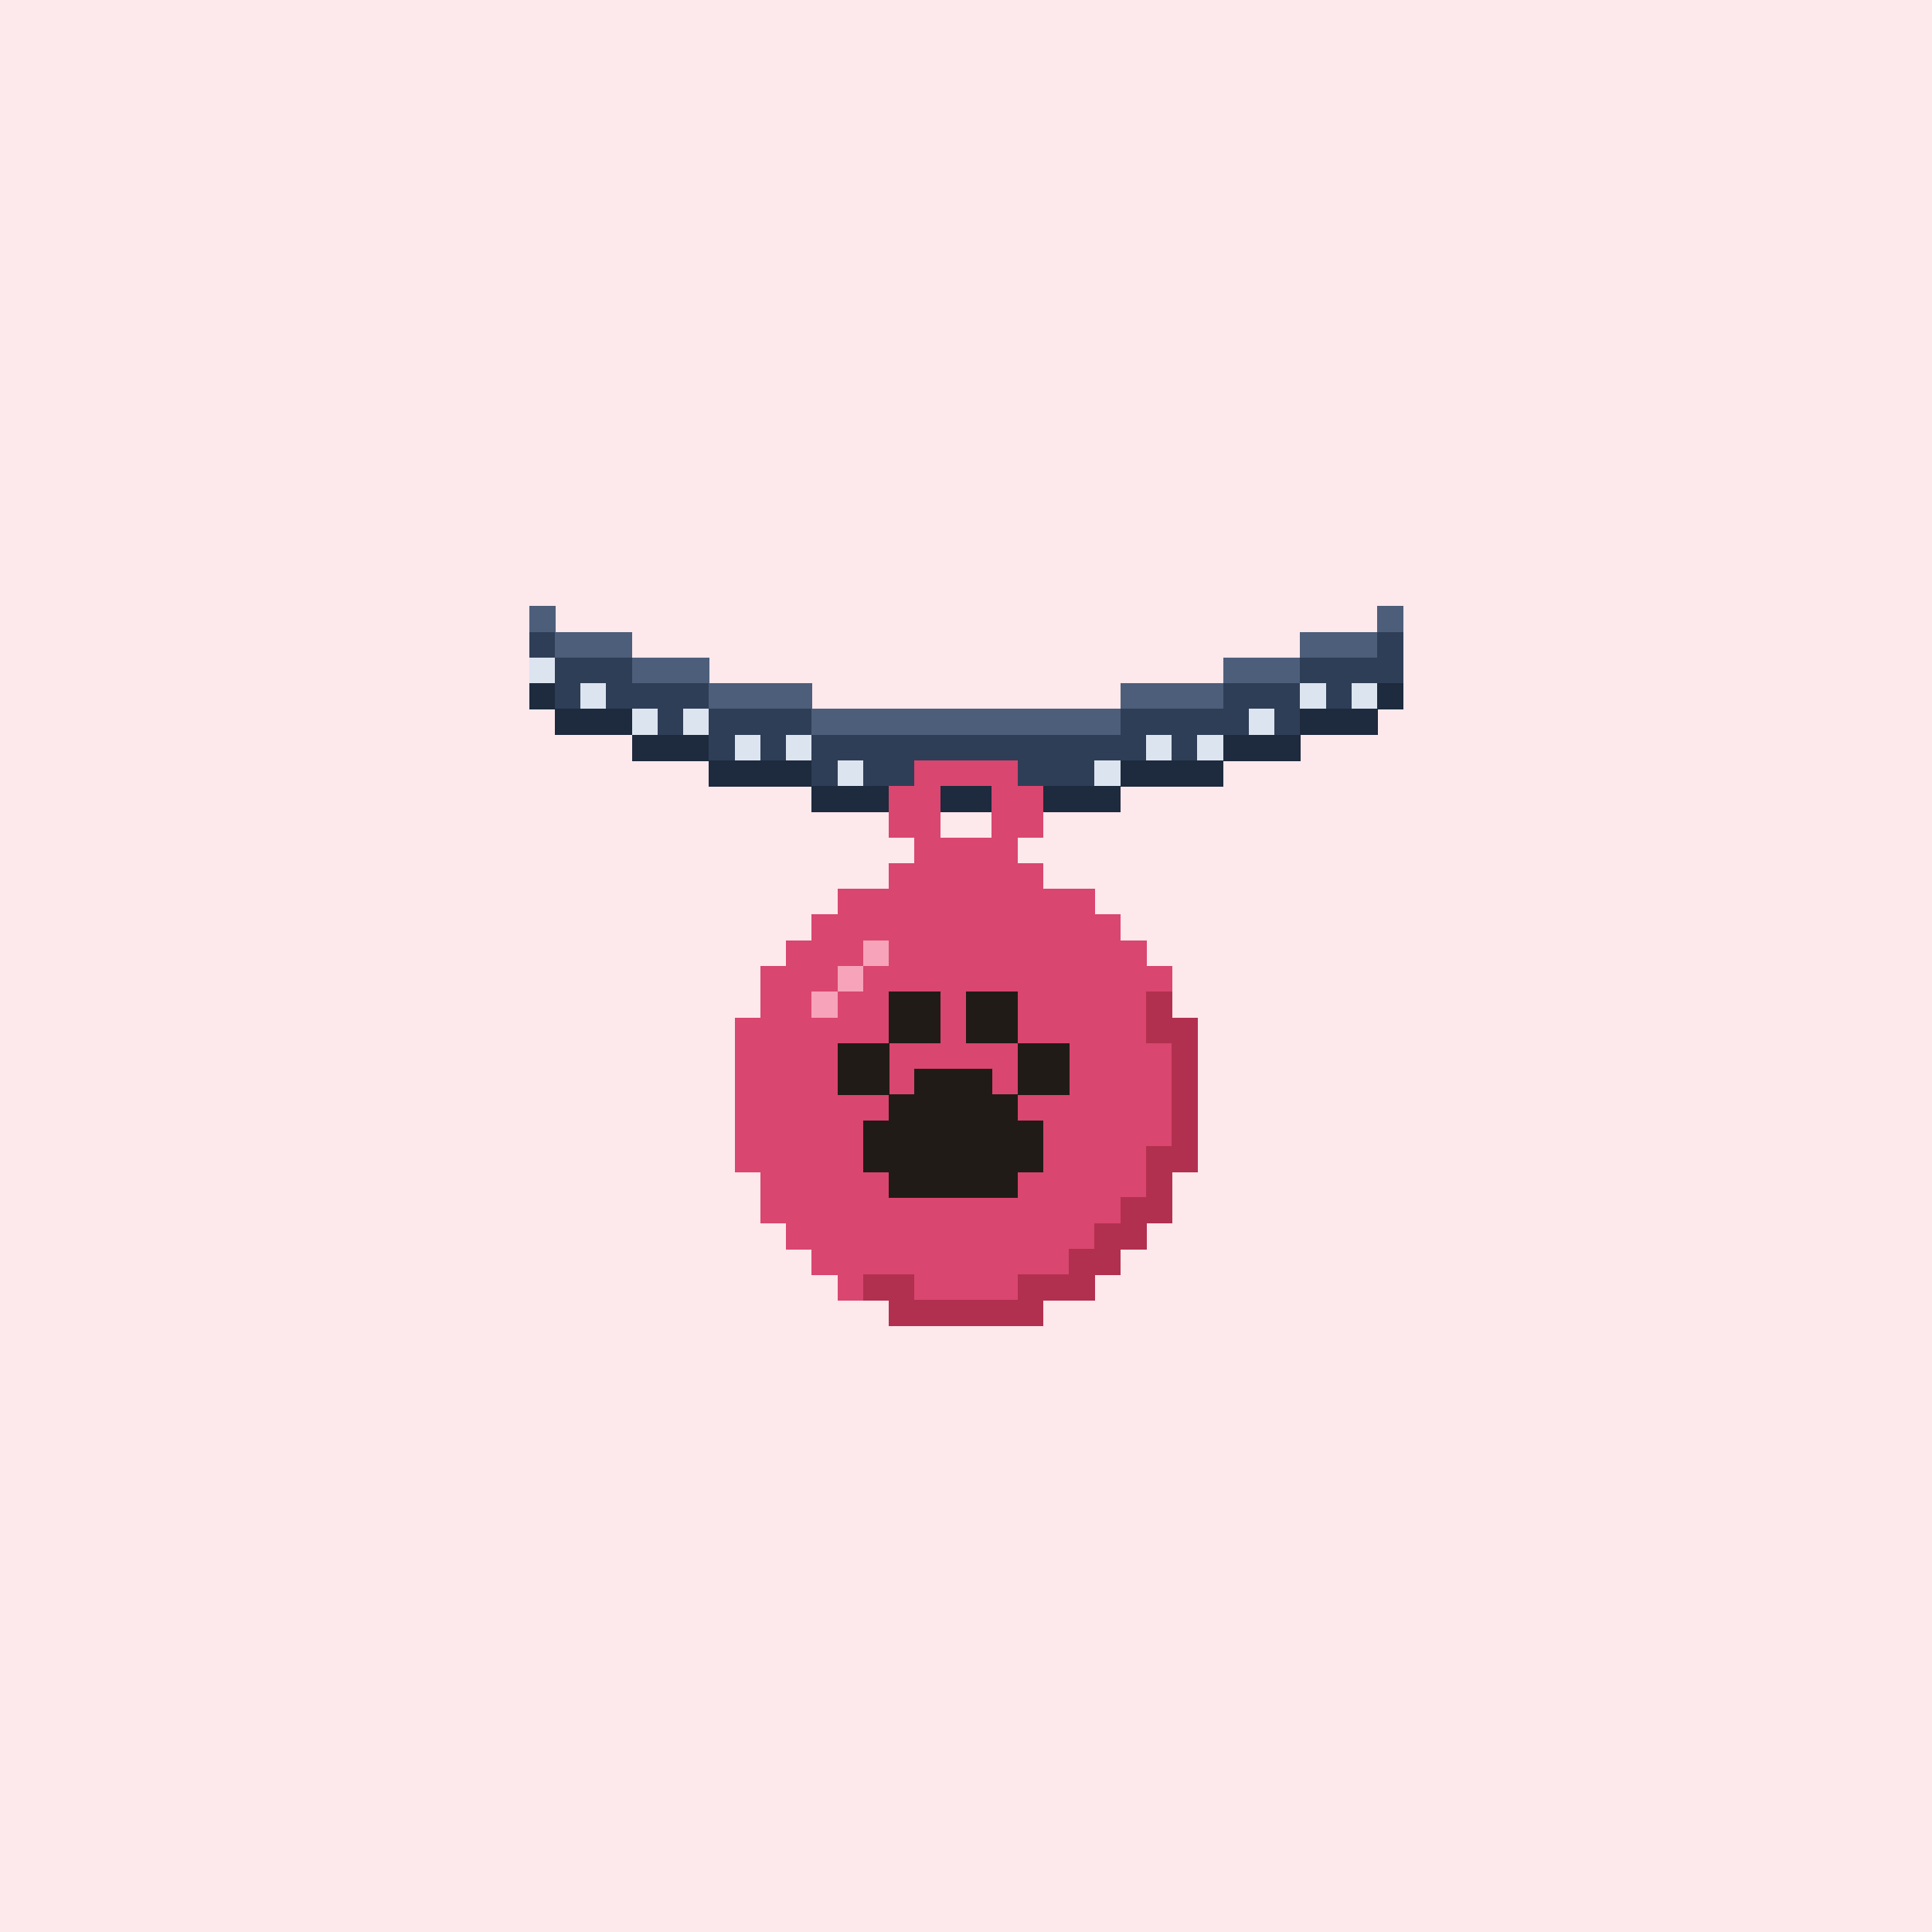
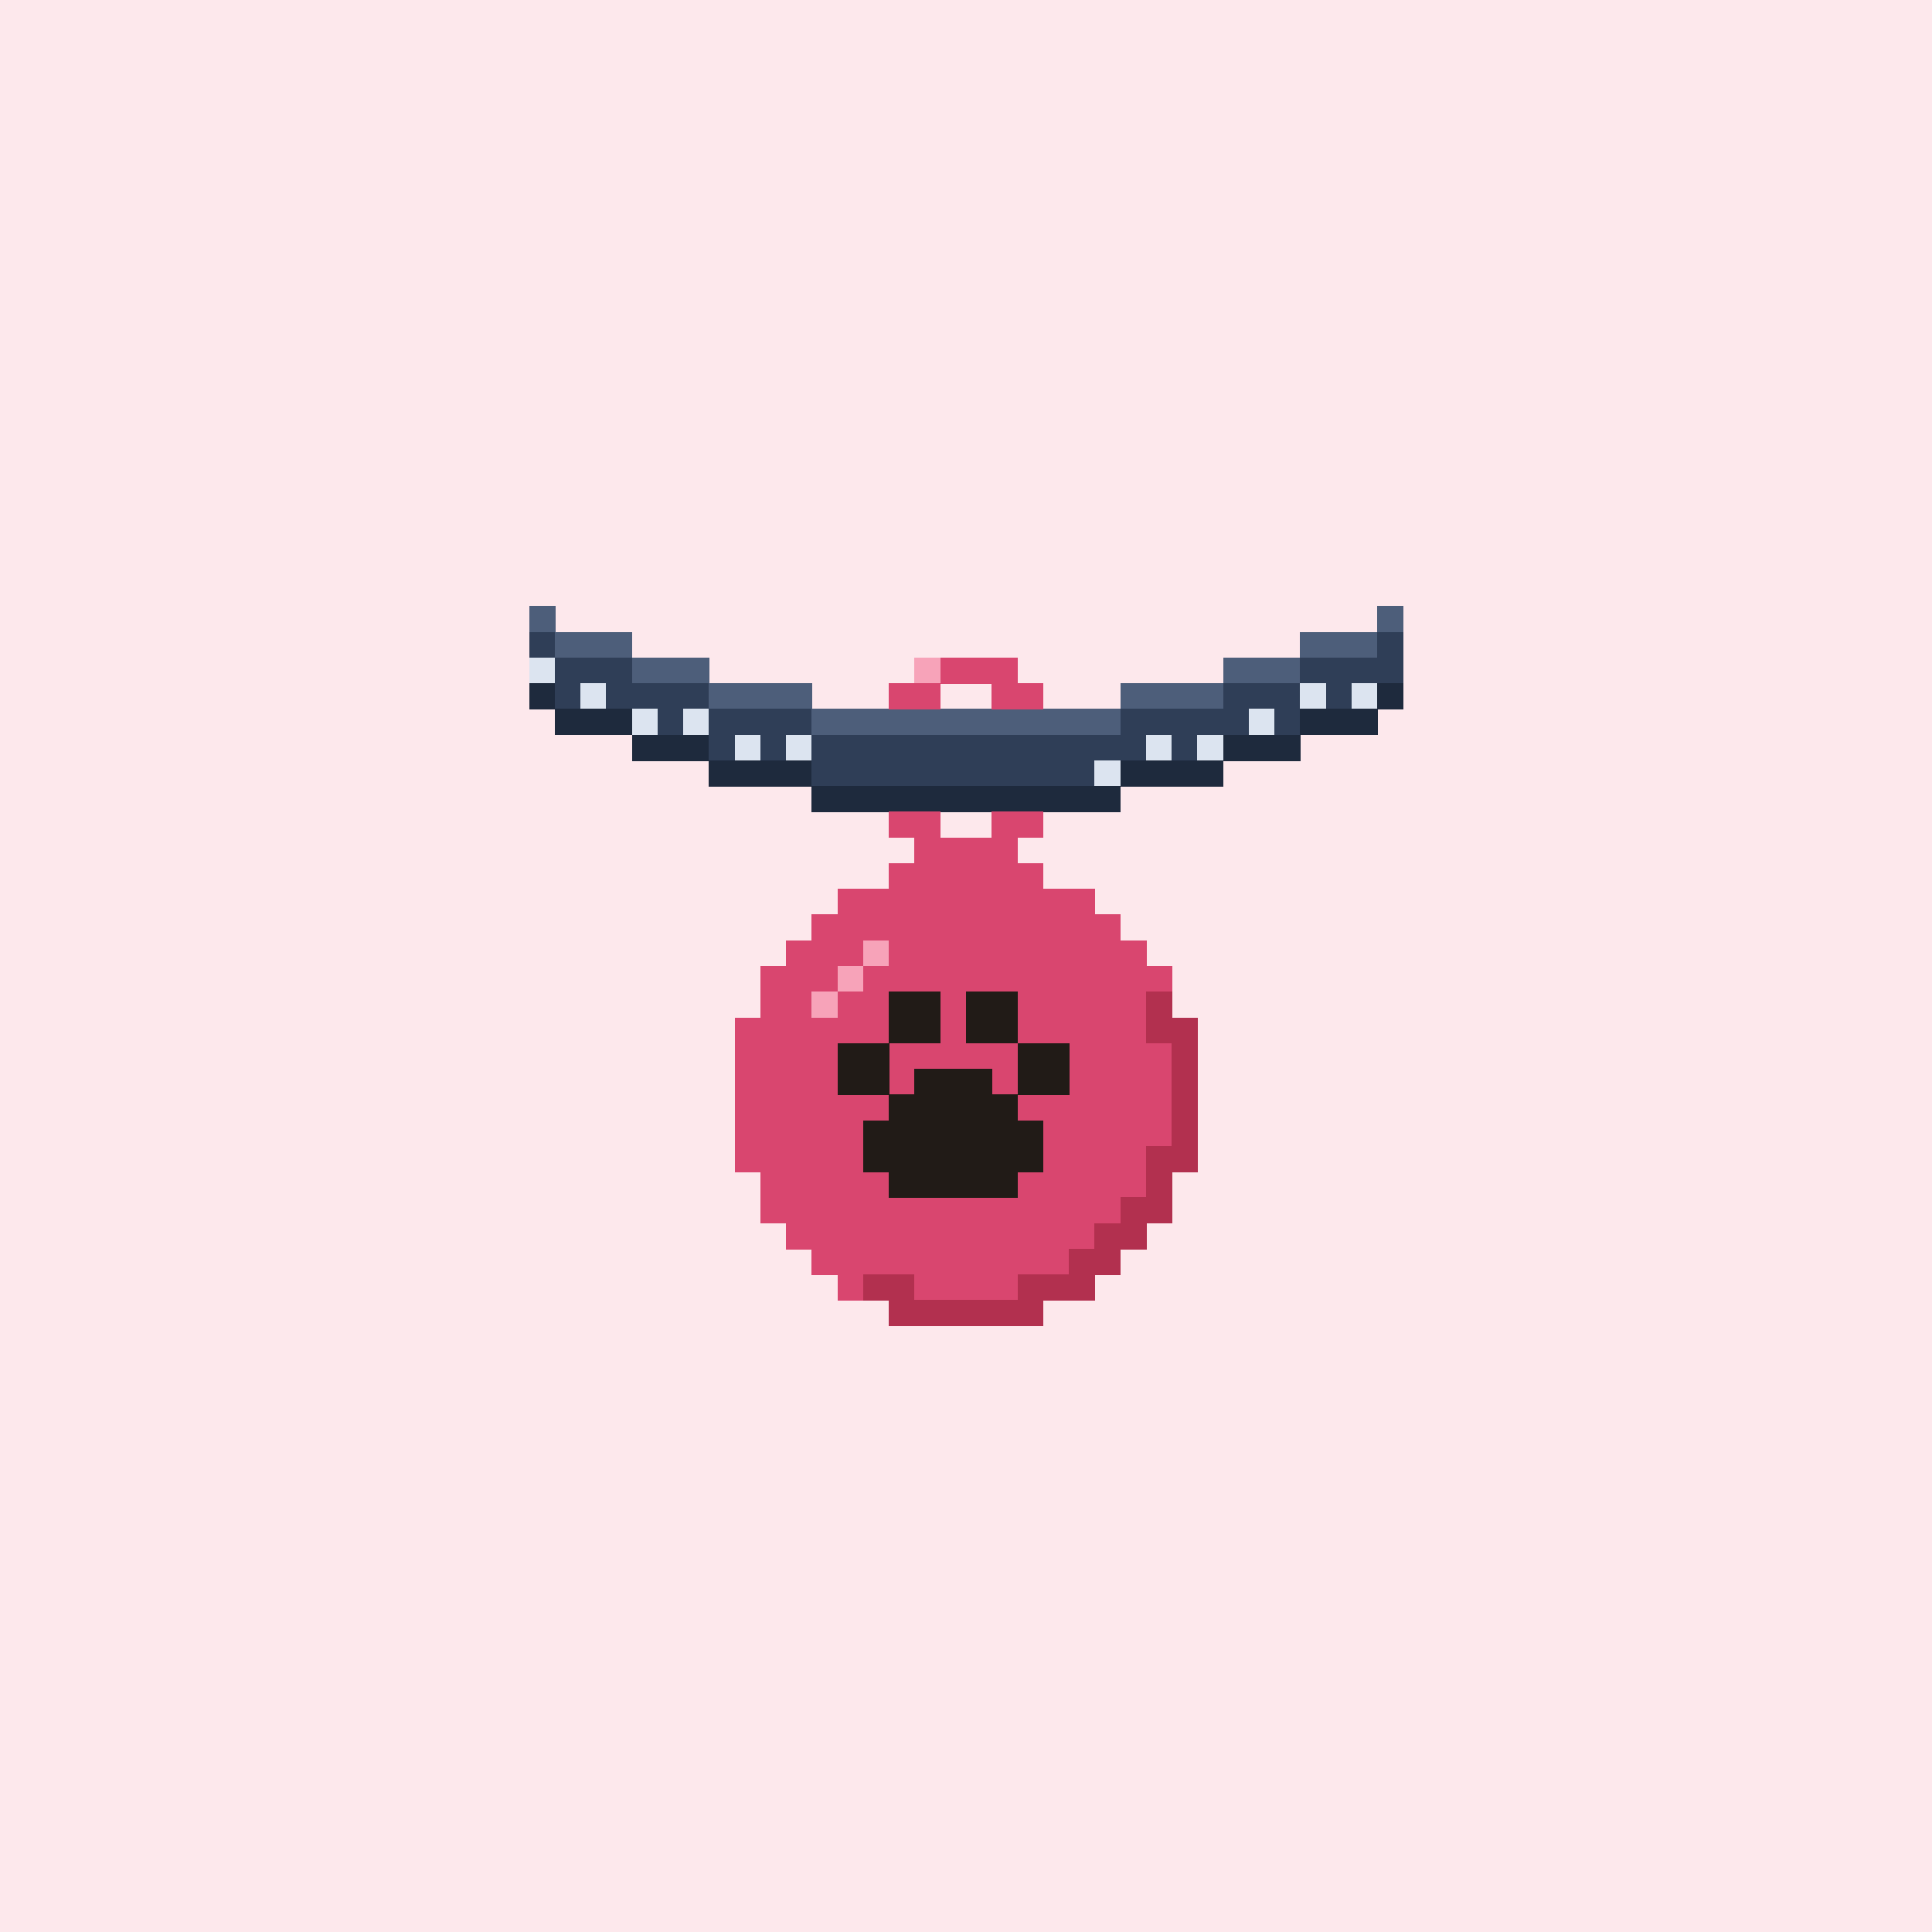
<svg xmlns="http://www.w3.org/2000/svg" width="1024" height="1024" viewBox="0 0 1024 1024" role="img">
  <rect width="1024" height="1024" fill="#FDE8EC" />
  <g shape-rendering="crispEdges">
    <rect x="280.42" y="321.29" width="13.92" height="13.92" fill="#4D5E7A" />
    <rect x="280.42" y="334.91" width="13.92" height="13.92" fill="#2F3E57" />
    <rect x="280.42" y="348.53" width="13.92" height="13.92" fill="#DCE4F0" />
    <rect x="280.42" y="362.15" width="13.92" height="13.92" fill="#1E2A3D" />
    <rect x="294.04" y="334.91" width="13.92" height="13.92" fill="#4D5E7A" />
    <rect x="294.04" y="348.53" width="13.92" height="13.92" fill="#2F3E57" />
    <rect x="294.04" y="362.15" width="13.92" height="13.92" fill="#2F3E57" />
    <rect x="294.04" y="375.78" width="13.92" height="13.92" fill="#1E2A3D" />
    <rect x="307.67" y="334.91" width="13.92" height="13.92" fill="#4D5E7A" />
    <rect x="307.67" y="348.53" width="13.92" height="13.92" fill="#2F3E57" />
    <rect x="307.67" y="362.15" width="13.92" height="13.92" fill="#DCE4F0" />
    <rect x="307.67" y="375.78" width="13.92" height="13.92" fill="#1E2A3D" />
    <rect x="321.29" y="334.91" width="13.92" height="13.92" fill="#4D5E7A" />
    <rect x="321.29" y="348.53" width="13.92" height="13.92" fill="#2F3E57" />
    <rect x="321.29" y="362.15" width="13.92" height="13.92" fill="#2F3E57" />
    <rect x="321.29" y="375.78" width="13.92" height="13.92" fill="#1E2A3D" />
    <rect x="334.91" y="348.53" width="13.92" height="13.92" fill="#4D5E7A" />
    <rect x="334.91" y="362.15" width="13.92" height="13.92" fill="#2F3E57" />
    <rect x="334.91" y="375.78" width="13.92" height="13.92" fill="#DCE4F0" />
    <rect x="334.91" y="389.40" width="13.92" height="13.92" fill="#1E2A3D" />
    <rect x="348.53" y="348.53" width="13.92" height="13.92" fill="#4D5E7A" />
    <rect x="348.53" y="362.15" width="13.92" height="13.92" fill="#2F3E57" />
    <rect x="348.53" y="375.78" width="13.92" height="13.92" fill="#2F3E57" />
    <rect x="348.53" y="389.40" width="13.92" height="13.92" fill="#1E2A3D" />
    <rect x="362.15" y="348.53" width="13.92" height="13.92" fill="#4D5E7A" />
    <rect x="362.15" y="362.15" width="13.92" height="13.92" fill="#2F3E57" />
    <rect x="362.15" y="375.78" width="13.92" height="13.92" fill="#DCE4F0" />
    <rect x="362.15" y="389.40" width="13.92" height="13.92" fill="#1E2A3D" />
    <rect x="375.78" y="362.15" width="13.92" height="13.92" fill="#4D5E7A" />
    <rect x="375.78" y="375.78" width="13.92" height="13.92" fill="#2F3E57" />
    <rect x="375.78" y="389.40" width="13.92" height="13.92" fill="#2F3E57" />
    <rect x="375.78" y="403.02" width="13.92" height="13.92" fill="#1E2A3D" />
    <rect x="389.40" y="362.15" width="13.92" height="13.92" fill="#4D5E7A" />
    <rect x="389.40" y="375.78" width="13.92" height="13.92" fill="#2F3E57" />
    <rect x="389.40" y="389.40" width="13.92" height="13.92" fill="#DCE4F0" />
    <rect x="389.40" y="403.02" width="13.92" height="13.92" fill="#1E2A3D" />
    <rect x="403.02" y="362.15" width="13.92" height="13.92" fill="#4D5E7A" />
    <rect x="403.02" y="375.78" width="13.92" height="13.92" fill="#2F3E57" />
    <rect x="403.02" y="389.40" width="13.92" height="13.92" fill="#2F3E57" />
    <rect x="403.02" y="403.02" width="13.92" height="13.92" fill="#1E2A3D" />
    <rect x="416.64" y="362.15" width="13.92" height="13.92" fill="#4D5E7A" />
    <rect x="416.64" y="375.78" width="13.92" height="13.92" fill="#2F3E57" />
    <rect x="416.64" y="389.40" width="13.92" height="13.92" fill="#DCE4F0" />
    <rect x="416.64" y="403.02" width="13.92" height="13.92" fill="#1E2A3D" />
    <rect x="430.27" y="375.78" width="13.92" height="13.92" fill="#4D5E7A" />
    <rect x="430.27" y="389.40" width="13.92" height="13.92" fill="#2F3E57" />
    <rect x="430.27" y="403.02" width="13.92" height="13.92" fill="#2F3E57" />
    <rect x="430.27" y="416.64" width="13.92" height="13.92" fill="#1E2A3D" />
    <rect x="443.89" y="375.78" width="13.92" height="13.92" fill="#4D5E7A" />
    <rect x="443.89" y="389.40" width="13.92" height="13.92" fill="#2F3E57" />
-     <rect x="443.89" y="403.02" width="13.92" height="13.92" fill="#DCE4F0" />
+     <rect x="443.89" y="403.02" width="13.92" height="13.92" fill="#2F3E57" />
    <rect x="443.89" y="416.64" width="13.92" height="13.92" fill="#1E2A3D" />
    <rect x="457.51" y="375.78" width="13.92" height="13.92" fill="#4D5E7A" />
    <rect x="457.51" y="389.40" width="13.92" height="13.92" fill="#2F3E57" />
    <rect x="457.51" y="403.02" width="13.92" height="13.92" fill="#2F3E57" />
    <rect x="457.51" y="416.64" width="13.92" height="13.92" fill="#1E2A3D" />
    <rect x="471.13" y="375.78" width="13.92" height="13.92" fill="#4D5E7A" />
    <rect x="471.13" y="389.40" width="13.92" height="13.92" fill="#2F3E57" />
    <rect x="471.13" y="403.02" width="13.92" height="13.92" fill="#2F3E57" />
-     <rect x="471.13" y="416.64" width="13.92" height="13.92" fill="#D9466F" />
+     <rect x="471.13" y="416.64" width="13.92" height="13.92" fill="#1E2A3D" />
    <rect x="484.76" y="375.78" width="13.92" height="13.92" fill="#4D5E7A" />
    <rect x="484.76" y="389.40" width="13.92" height="13.92" fill="#2F3E57" />
-     <rect x="484.76" y="403.02" width="13.92" height="13.92" fill="#D9466F" />
-     <rect x="484.76" y="416.64" width="13.92" height="13.92" fill="#D9466F" />
+     <rect x="484.76" y="403.02" width="13.92" height="13.92" fill="#2F3E57" />
+     <rect x="484.76" y="416.64" width="13.92" height="13.92" fill="#1E2A3D" />
    <rect x="498.38" y="375.78" width="13.92" height="13.92" fill="#4D5E7A" />
    <rect x="498.38" y="389.40" width="13.92" height="13.92" fill="#2F3E57" />
-     <rect x="498.38" y="403.02" width="13.92" height="13.92" fill="#D9466F" />
+     <rect x="498.38" y="403.02" width="13.92" height="13.92" fill="#2F3E57" />
    <rect x="498.38" y="416.64" width="13.92" height="13.92" fill="#1E2A3D" />
    <rect x="512.00" y="375.78" width="13.92" height="13.92" fill="#4D5E7A" />
    <rect x="512.00" y="389.40" width="13.92" height="13.92" fill="#2F3E57" />
-     <rect x="512.00" y="403.02" width="13.92" height="13.92" fill="#D9466F" />
+     <rect x="512.00" y="403.02" width="13.92" height="13.92" fill="#2F3E57" />
    <rect x="512.00" y="416.64" width="13.92" height="13.92" fill="#1E2A3D" />
    <rect x="525.62" y="375.78" width="13.92" height="13.92" fill="#4D5E7A" />
    <rect x="525.62" y="389.40" width="13.92" height="13.92" fill="#2F3E57" />
-     <rect x="525.62" y="403.02" width="13.92" height="13.92" fill="#D9466F" />
-     <rect x="525.62" y="416.64" width="13.92" height="13.92" fill="#D9466F" />
+     <rect x="525.62" y="403.02" width="13.92" height="13.92" fill="#2F3E57" />
+     <rect x="525.62" y="416.64" width="13.92" height="13.92" fill="#1E2A3D" />
    <rect x="539.24" y="375.78" width="13.92" height="13.92" fill="#4D5E7A" />
    <rect x="539.24" y="389.40" width="13.92" height="13.92" fill="#2F3E57" />
    <rect x="539.24" y="403.02" width="13.92" height="13.92" fill="#2F3E57" />
-     <rect x="539.24" y="416.64" width="13.92" height="13.92" fill="#D9466F" />
+     <rect x="539.24" y="416.64" width="13.92" height="13.92" fill="#1E2A3D" />
    <rect x="552.87" y="375.78" width="13.92" height="13.92" fill="#4D5E7A" />
    <rect x="552.87" y="389.40" width="13.92" height="13.92" fill="#2F3E57" />
    <rect x="552.87" y="403.02" width="13.92" height="13.92" fill="#2F3E57" />
    <rect x="552.87" y="416.64" width="13.92" height="13.92" fill="#1E2A3D" />
    <rect x="566.49" y="375.78" width="13.92" height="13.92" fill="#4D5E7A" />
    <rect x="566.49" y="389.40" width="13.92" height="13.92" fill="#2F3E57" />
    <rect x="566.49" y="403.02" width="13.92" height="13.92" fill="#2F3E57" />
    <rect x="566.49" y="416.64" width="13.92" height="13.92" fill="#1E2A3D" />
    <rect x="580.11" y="375.78" width="13.92" height="13.92" fill="#4D5E7A" />
    <rect x="580.11" y="389.40" width="13.92" height="13.92" fill="#2F3E57" />
    <rect x="580.11" y="403.02" width="13.92" height="13.92" fill="#DCE4F0" />
    <rect x="580.11" y="416.64" width="13.92" height="13.92" fill="#1E2A3D" />
    <rect x="593.73" y="362.15" width="13.92" height="13.92" fill="#4D5E7A" />
    <rect x="593.73" y="375.78" width="13.92" height="13.92" fill="#2F3E57" />
    <rect x="593.73" y="389.40" width="13.92" height="13.92" fill="#2F3E57" />
    <rect x="593.73" y="403.02" width="13.92" height="13.92" fill="#1E2A3D" />
    <rect x="607.36" y="362.15" width="13.92" height="13.92" fill="#4D5E7A" />
    <rect x="607.36" y="375.78" width="13.92" height="13.92" fill="#2F3E57" />
    <rect x="607.36" y="389.40" width="13.92" height="13.92" fill="#DCE4F0" />
    <rect x="607.36" y="403.02" width="13.92" height="13.92" fill="#1E2A3D" />
    <rect x="620.98" y="362.15" width="13.92" height="13.92" fill="#4D5E7A" />
    <rect x="620.98" y="375.78" width="13.92" height="13.92" fill="#2F3E57" />
    <rect x="620.98" y="389.40" width="13.92" height="13.92" fill="#2F3E57" />
    <rect x="620.98" y="403.02" width="13.92" height="13.92" fill="#1E2A3D" />
    <rect x="634.60" y="362.15" width="13.92" height="13.92" fill="#4D5E7A" />
    <rect x="634.60" y="375.78" width="13.92" height="13.92" fill="#2F3E57" />
    <rect x="634.60" y="389.40" width="13.92" height="13.92" fill="#DCE4F0" />
    <rect x="634.60" y="403.02" width="13.92" height="13.92" fill="#1E2A3D" />
    <rect x="648.22" y="348.53" width="13.92" height="13.92" fill="#4D5E7A" />
    <rect x="648.22" y="362.15" width="13.92" height="13.92" fill="#2F3E57" />
    <rect x="648.22" y="375.78" width="13.92" height="13.92" fill="#2F3E57" />
    <rect x="648.22" y="389.40" width="13.92" height="13.92" fill="#1E2A3D" />
    <rect x="661.85" y="348.53" width="13.92" height="13.92" fill="#4D5E7A" />
    <rect x="661.85" y="362.15" width="13.92" height="13.92" fill="#2F3E57" />
    <rect x="661.85" y="375.78" width="13.92" height="13.92" fill="#DCE4F0" />
    <rect x="661.85" y="389.40" width="13.92" height="13.92" fill="#1E2A3D" />
    <rect x="675.47" y="348.53" width="13.92" height="13.92" fill="#4D5E7A" />
    <rect x="675.47" y="362.15" width="13.92" height="13.92" fill="#2F3E57" />
    <rect x="675.47" y="375.78" width="13.92" height="13.92" fill="#2F3E57" />
    <rect x="675.47" y="389.40" width="13.92" height="13.92" fill="#1E2A3D" />
    <rect x="689.09" y="334.91" width="13.92" height="13.92" fill="#4D5E7A" />
    <rect x="689.09" y="348.53" width="13.92" height="13.92" fill="#2F3E57" />
    <rect x="689.09" y="362.15" width="13.92" height="13.92" fill="#DCE4F0" />
    <rect x="689.09" y="375.78" width="13.92" height="13.92" fill="#1E2A3D" />
    <rect x="702.71" y="334.91" width="13.92" height="13.92" fill="#4D5E7A" />
    <rect x="702.71" y="348.53" width="13.92" height="13.92" fill="#2F3E57" />
    <rect x="702.71" y="362.15" width="13.92" height="13.92" fill="#2F3E57" />
    <rect x="702.71" y="375.78" width="13.92" height="13.92" fill="#1E2A3D" />
    <rect x="716.33" y="334.91" width="13.92" height="13.92" fill="#4D5E7A" />
    <rect x="716.33" y="348.53" width="13.92" height="13.92" fill="#2F3E57" />
    <rect x="716.33" y="362.15" width="13.92" height="13.92" fill="#DCE4F0" />
    <rect x="716.33" y="375.78" width="13.92" height="13.92" fill="#1E2A3D" />
    <rect x="729.96" y="321.29" width="13.92" height="13.92" fill="#4D5E7A" />
    <rect x="729.96" y="334.91" width="13.92" height="13.92" fill="#2F3E57" />
    <rect x="729.96" y="348.53" width="13.92" height="13.92" fill="#2F3E57" />
    <rect x="729.96" y="362.15" width="13.92" height="13.92" fill="#1E2A3D" />
    <rect x="471.13" y="457.51" width="13.92" height="13.92" fill="#D9466F" />
    <rect x="484.76" y="457.51" width="13.92" height="13.92" fill="#D9466F" />
    <rect x="498.38" y="457.51" width="13.92" height="13.92" fill="#D9466F" />
    <rect x="512.00" y="457.51" width="13.92" height="13.92" fill="#D9466F" />
    <rect x="525.62" y="457.51" width="13.92" height="13.92" fill="#D9466F" />
    <rect x="539.24" y="457.51" width="13.92" height="13.92" fill="#D9466F" />
    <rect x="443.89" y="471.13" width="13.92" height="13.92" fill="#D9466F" />
    <rect x="457.51" y="471.13" width="13.92" height="13.92" fill="#D9466F" />
    <rect x="471.13" y="471.13" width="13.92" height="13.92" fill="#D9466F" />
    <rect x="484.76" y="471.13" width="13.92" height="13.92" fill="#D9466F" />
    <rect x="498.38" y="471.13" width="13.92" height="13.92" fill="#D9466F" />
    <rect x="512.00" y="471.13" width="13.92" height="13.92" fill="#D9466F" />
    <rect x="525.62" y="471.13" width="13.92" height="13.92" fill="#D9466F" />
    <rect x="539.24" y="471.13" width="13.92" height="13.92" fill="#D9466F" />
    <rect x="552.87" y="471.13" width="13.92" height="13.92" fill="#D9466F" />
    <rect x="566.49" y="471.13" width="13.92" height="13.92" fill="#D9466F" />
    <rect x="430.27" y="484.76" width="13.92" height="13.92" fill="#D9466F" />
    <rect x="443.89" y="484.76" width="13.92" height="13.92" fill="#D9466F" />
    <rect x="457.51" y="484.76" width="13.92" height="13.92" fill="#D9466F" />
    <rect x="471.13" y="484.76" width="13.92" height="13.92" fill="#D9466F" />
    <rect x="484.76" y="484.76" width="13.92" height="13.92" fill="#D9466F" />
    <rect x="498.38" y="484.76" width="13.92" height="13.92" fill="#D9466F" />
    <rect x="512.00" y="484.76" width="13.92" height="13.92" fill="#D9466F" />
    <rect x="525.62" y="484.76" width="13.92" height="13.92" fill="#D9466F" />
    <rect x="539.24" y="484.76" width="13.92" height="13.92" fill="#D9466F" />
    <rect x="552.87" y="484.76" width="13.92" height="13.92" fill="#D9466F" />
    <rect x="566.49" y="484.76" width="13.92" height="13.92" fill="#D9466F" />
    <rect x="580.11" y="484.76" width="13.92" height="13.92" fill="#D9466F" />
    <rect x="416.64" y="498.38" width="13.92" height="13.92" fill="#D9466F" />
    <rect x="430.27" y="498.38" width="13.92" height="13.92" fill="#D9466F" />
    <rect x="443.89" y="498.38" width="13.92" height="13.92" fill="#D9466F" />
    <rect x="457.51" y="498.38" width="13.92" height="13.92" fill="#F7A3B9" />
    <rect x="471.13" y="498.38" width="13.92" height="13.92" fill="#D9466F" />
    <rect x="484.76" y="498.38" width="13.92" height="13.92" fill="#D9466F" />
    <rect x="498.38" y="498.38" width="13.92" height="13.92" fill="#D9466F" />
    <rect x="512.00" y="498.38" width="13.92" height="13.92" fill="#D9466F" />
    <rect x="525.62" y="498.38" width="13.92" height="13.92" fill="#D9466F" />
    <rect x="539.24" y="498.38" width="13.92" height="13.92" fill="#D9466F" />
    <rect x="552.87" y="498.38" width="13.92" height="13.92" fill="#D9466F" />
    <rect x="566.49" y="498.38" width="13.92" height="13.92" fill="#D9466F" />
    <rect x="580.11" y="498.38" width="13.92" height="13.92" fill="#D9466F" />
    <rect x="593.73" y="498.38" width="13.92" height="13.92" fill="#D9466F" />
    <rect x="403.02" y="512.00" width="13.92" height="13.92" fill="#D9466F" />
    <rect x="416.64" y="512.00" width="13.92" height="13.92" fill="#D9466F" />
    <rect x="430.27" y="512.00" width="13.92" height="13.92" fill="#D9466F" />
    <rect x="443.89" y="512.00" width="13.92" height="13.92" fill="#F7A3B9" />
    <rect x="457.51" y="512.00" width="13.92" height="13.92" fill="#D9466F" />
    <rect x="471.13" y="512.00" width="13.92" height="13.92" fill="#D9466F" />
    <rect x="484.76" y="512.00" width="13.92" height="13.92" fill="#D9466F" />
    <rect x="498.38" y="512.00" width="13.92" height="13.92" fill="#D9466F" />
    <rect x="512.00" y="512.00" width="13.92" height="13.92" fill="#D9466F" />
    <rect x="525.62" y="512.00" width="13.92" height="13.92" fill="#D9466F" />
    <rect x="539.24" y="512.00" width="13.92" height="13.92" fill="#D9466F" />
    <rect x="552.87" y="512.00" width="13.92" height="13.92" fill="#D9466F" />
    <rect x="566.49" y="512.00" width="13.92" height="13.92" fill="#D9466F" />
    <rect x="580.11" y="512.00" width="13.92" height="13.92" fill="#D9466F" />
    <rect x="593.73" y="512.00" width="13.92" height="13.92" fill="#D9466F" />
    <rect x="607.36" y="512.00" width="13.92" height="13.92" fill="#D9466F" />
    <rect x="403.02" y="525.62" width="13.92" height="13.92" fill="#D9466F" />
    <rect x="416.64" y="525.62" width="13.92" height="13.92" fill="#D9466F" />
    <rect x="430.27" y="525.62" width="13.92" height="13.92" fill="#F7A3B9" />
    <rect x="443.89" y="525.62" width="13.92" height="13.92" fill="#D9466F" />
    <rect x="457.51" y="525.62" width="13.92" height="13.92" fill="#D9466F" />
    <rect x="498.38" y="525.62" width="13.92" height="13.92" fill="#D9466F" />
    <rect x="539.24" y="525.62" width="13.92" height="13.92" fill="#D9466F" />
    <rect x="552.87" y="525.62" width="13.92" height="13.92" fill="#D9466F" />
    <rect x="566.49" y="525.62" width="13.92" height="13.92" fill="#D9466F" />
    <rect x="580.11" y="525.62" width="13.92" height="13.92" fill="#D9466F" />
    <rect x="593.73" y="525.62" width="13.92" height="13.92" fill="#D9466F" />
    <rect x="607.36" y="525.62" width="13.92" height="13.92" fill="#B2304F" />
    <rect x="389.40" y="539.24" width="13.92" height="13.92" fill="#D9466F" />
    <rect x="403.02" y="539.24" width="13.92" height="13.92" fill="#D9466F" />
    <rect x="416.64" y="539.24" width="13.92" height="13.92" fill="#D9466F" />
    <rect x="430.27" y="539.24" width="13.92" height="13.92" fill="#D9466F" />
    <rect x="443.89" y="539.24" width="13.92" height="13.92" fill="#D9466F" />
    <rect x="457.51" y="539.24" width="13.92" height="13.92" fill="#D9466F" />
    <rect x="498.38" y="539.24" width="13.92" height="13.92" fill="#D9466F" />
    <rect x="539.24" y="539.24" width="13.92" height="13.92" fill="#D9466F" />
    <rect x="552.87" y="539.24" width="13.92" height="13.92" fill="#D9466F" />
    <rect x="566.49" y="539.24" width="13.92" height="13.92" fill="#D9466F" />
    <rect x="580.11" y="539.24" width="13.92" height="13.92" fill="#D9466F" />
    <rect x="593.73" y="539.24" width="13.92" height="13.92" fill="#D9466F" />
    <rect x="607.36" y="539.24" width="13.92" height="13.92" fill="#B2304F" />
    <rect x="620.98" y="539.24" width="13.92" height="13.92" fill="#B2304F" />
    <rect x="389.40" y="552.87" width="13.92" height="13.92" fill="#D9466F" />
    <rect x="403.02" y="552.87" width="13.92" height="13.92" fill="#D9466F" />
    <rect x="416.64" y="552.87" width="13.92" height="13.92" fill="#D9466F" />
    <rect x="430.27" y="552.87" width="13.92" height="13.92" fill="#D9466F" />
    <rect x="471.13" y="552.87" width="13.92" height="13.92" fill="#D9466F" />
    <rect x="484.76" y="552.87" width="13.92" height="13.92" fill="#D9466F" />
    <rect x="498.38" y="552.87" width="13.92" height="13.92" fill="#D9466F" />
    <rect x="512.00" y="552.87" width="13.92" height="13.92" fill="#D9466F" />
    <rect x="525.62" y="552.87" width="13.92" height="13.92" fill="#D9466F" />
    <rect x="566.49" y="552.87" width="13.92" height="13.92" fill="#D9466F" />
    <rect x="580.11" y="552.87" width="13.92" height="13.92" fill="#D9466F" />
    <rect x="593.73" y="552.87" width="13.92" height="13.92" fill="#D9466F" />
    <rect x="607.36" y="552.87" width="13.92" height="13.92" fill="#D9466F" />
    <rect x="620.98" y="552.87" width="13.92" height="13.92" fill="#B2304F" />
    <rect x="389.40" y="566.49" width="13.92" height="13.92" fill="#D9466F" />
    <rect x="403.02" y="566.49" width="13.92" height="13.92" fill="#D9466F" />
    <rect x="416.64" y="566.49" width="13.92" height="13.92" fill="#D9466F" />
    <rect x="430.27" y="566.49" width="13.92" height="13.92" fill="#D9466F" />
    <rect x="471.13" y="566.49" width="13.92" height="13.92" fill="#D9466F" />
    <rect x="525.62" y="566.49" width="13.92" height="13.92" fill="#D9466F" />
    <rect x="566.49" y="566.49" width="13.92" height="13.92" fill="#D9466F" />
    <rect x="580.11" y="566.49" width="13.92" height="13.92" fill="#D9466F" />
    <rect x="593.73" y="566.49" width="13.92" height="13.92" fill="#D9466F" />
    <rect x="607.36" y="566.49" width="13.92" height="13.92" fill="#D9466F" />
    <rect x="620.98" y="566.49" width="13.92" height="13.92" fill="#B2304F" />
    <rect x="389.40" y="580.11" width="13.92" height="13.92" fill="#D9466F" />
    <rect x="403.02" y="580.11" width="13.92" height="13.92" fill="#D9466F" />
    <rect x="416.64" y="580.11" width="13.92" height="13.92" fill="#D9466F" />
    <rect x="430.27" y="580.11" width="13.92" height="13.92" fill="#D9466F" />
    <rect x="443.89" y="580.11" width="13.92" height="13.92" fill="#D9466F" />
    <rect x="457.51" y="580.11" width="13.92" height="13.92" fill="#D9466F" />
    <rect x="539.24" y="580.11" width="13.92" height="13.92" fill="#D9466F" />
    <rect x="552.87" y="580.11" width="13.92" height="13.92" fill="#D9466F" />
    <rect x="566.49" y="580.11" width="13.92" height="13.92" fill="#D9466F" />
    <rect x="580.11" y="580.11" width="13.92" height="13.92" fill="#D9466F" />
    <rect x="593.73" y="580.11" width="13.92" height="13.92" fill="#D9466F" />
    <rect x="607.36" y="580.11" width="13.92" height="13.92" fill="#D9466F" />
    <rect x="620.98" y="580.11" width="13.92" height="13.92" fill="#B2304F" />
    <rect x="389.40" y="593.73" width="13.92" height="13.92" fill="#D9466F" />
    <rect x="403.02" y="593.73" width="13.92" height="13.92" fill="#D9466F" />
    <rect x="416.64" y="593.73" width="13.92" height="13.92" fill="#D9466F" />
    <rect x="430.27" y="593.73" width="13.92" height="13.92" fill="#D9466F" />
    <rect x="443.89" y="593.73" width="13.92" height="13.92" fill="#D9466F" />
    <rect x="552.87" y="593.73" width="13.92" height="13.92" fill="#D9466F" />
    <rect x="566.49" y="593.73" width="13.92" height="13.92" fill="#D9466F" />
    <rect x="580.11" y="593.73" width="13.92" height="13.92" fill="#D9466F" />
    <rect x="593.73" y="593.73" width="13.92" height="13.92" fill="#D9466F" />
    <rect x="607.36" y="593.73" width="13.92" height="13.92" fill="#D9466F" />
    <rect x="620.98" y="593.73" width="13.92" height="13.92" fill="#B2304F" />
    <rect x="389.40" y="607.36" width="13.92" height="13.92" fill="#D9466F" />
    <rect x="403.02" y="607.36" width="13.92" height="13.92" fill="#D9466F" />
    <rect x="416.64" y="607.36" width="13.92" height="13.92" fill="#D9466F" />
    <rect x="430.27" y="607.36" width="13.92" height="13.92" fill="#D9466F" />
    <rect x="443.89" y="607.36" width="13.92" height="13.92" fill="#D9466F" />
    <rect x="552.87" y="607.36" width="13.92" height="13.92" fill="#D9466F" />
    <rect x="566.49" y="607.36" width="13.92" height="13.92" fill="#D9466F" />
    <rect x="580.11" y="607.36" width="13.92" height="13.92" fill="#D9466F" />
    <rect x="593.73" y="607.36" width="13.92" height="13.92" fill="#D9466F" />
    <rect x="607.36" y="607.36" width="13.92" height="13.92" fill="#B2304F" />
    <rect x="620.98" y="607.36" width="13.92" height="13.92" fill="#B2304F" />
    <rect x="403.02" y="620.98" width="13.92" height="13.92" fill="#D9466F" />
    <rect x="416.64" y="620.98" width="13.92" height="13.92" fill="#D9466F" />
    <rect x="430.27" y="620.98" width="13.92" height="13.92" fill="#D9466F" />
    <rect x="443.89" y="620.98" width="13.92" height="13.92" fill="#D9466F" />
    <rect x="457.51" y="620.98" width="13.92" height="13.92" fill="#D9466F" />
    <rect x="539.24" y="620.98" width="13.92" height="13.92" fill="#D9466F" />
    <rect x="552.87" y="620.98" width="13.92" height="13.92" fill="#D9466F" />
    <rect x="566.49" y="620.98" width="13.92" height="13.92" fill="#D9466F" />
    <rect x="580.11" y="620.98" width="13.92" height="13.92" fill="#D9466F" />
    <rect x="593.73" y="620.98" width="13.92" height="13.92" fill="#D9466F" />
    <rect x="607.36" y="620.98" width="13.92" height="13.92" fill="#B2304F" />
    <rect x="403.02" y="634.60" width="13.92" height="13.92" fill="#D9466F" />
    <rect x="416.64" y="634.60" width="13.92" height="13.92" fill="#D9466F" />
    <rect x="430.27" y="634.60" width="13.92" height="13.92" fill="#D9466F" />
    <rect x="443.89" y="634.60" width="13.92" height="13.92" fill="#D9466F" />
    <rect x="457.51" y="634.60" width="13.92" height="13.92" fill="#D9466F" />
    <rect x="471.13" y="634.60" width="13.92" height="13.92" fill="#D9466F" />
    <rect x="484.76" y="634.60" width="13.92" height="13.92" fill="#D9466F" />
    <rect x="498.38" y="634.60" width="13.92" height="13.92" fill="#D9466F" />
    <rect x="512.00" y="634.60" width="13.92" height="13.92" fill="#D9466F" />
    <rect x="525.62" y="634.60" width="13.92" height="13.92" fill="#D9466F" />
    <rect x="539.24" y="634.60" width="13.92" height="13.92" fill="#D9466F" />
    <rect x="552.87" y="634.60" width="13.92" height="13.92" fill="#D9466F" />
    <rect x="566.49" y="634.60" width="13.92" height="13.92" fill="#D9466F" />
    <rect x="580.11" y="634.60" width="13.92" height="13.92" fill="#D9466F" />
    <rect x="593.73" y="634.60" width="13.92" height="13.92" fill="#B2304F" />
    <rect x="607.36" y="634.60" width="13.92" height="13.92" fill="#B2304F" />
    <rect x="416.64" y="648.22" width="13.92" height="13.92" fill="#D9466F" />
    <rect x="430.27" y="648.22" width="13.92" height="13.92" fill="#D9466F" />
    <rect x="443.89" y="648.22" width="13.92" height="13.92" fill="#D9466F" />
    <rect x="457.51" y="648.22" width="13.92" height="13.92" fill="#D9466F" />
    <rect x="471.13" y="648.22" width="13.92" height="13.92" fill="#D9466F" />
    <rect x="484.76" y="648.22" width="13.92" height="13.92" fill="#D9466F" />
    <rect x="498.38" y="648.22" width="13.92" height="13.92" fill="#D9466F" />
    <rect x="512.00" y="648.22" width="13.92" height="13.92" fill="#D9466F" />
    <rect x="525.62" y="648.22" width="13.92" height="13.92" fill="#D9466F" />
    <rect x="539.24" y="648.22" width="13.92" height="13.92" fill="#D9466F" />
    <rect x="552.87" y="648.22" width="13.92" height="13.92" fill="#D9466F" />
    <rect x="566.49" y="648.22" width="13.92" height="13.92" fill="#D9466F" />
    <rect x="580.11" y="648.22" width="13.92" height="13.92" fill="#B2304F" />
    <rect x="593.73" y="648.22" width="13.92" height="13.92" fill="#B2304F" />
    <rect x="430.27" y="661.85" width="13.92" height="13.92" fill="#D9466F" />
    <rect x="443.89" y="661.85" width="13.92" height="13.92" fill="#D9466F" />
    <rect x="457.51" y="661.85" width="13.92" height="13.92" fill="#D9466F" />
    <rect x="471.13" y="661.85" width="13.92" height="13.92" fill="#D9466F" />
    <rect x="484.76" y="661.85" width="13.92" height="13.92" fill="#D9466F" />
    <rect x="498.38" y="661.85" width="13.92" height="13.92" fill="#D9466F" />
    <rect x="512.00" y="661.85" width="13.92" height="13.92" fill="#D9466F" />
    <rect x="525.62" y="661.85" width="13.92" height="13.92" fill="#D9466F" />
    <rect x="539.24" y="661.85" width="13.92" height="13.92" fill="#D9466F" />
    <rect x="552.87" y="661.85" width="13.92" height="13.92" fill="#D9466F" />
    <rect x="566.49" y="661.85" width="13.92" height="13.92" fill="#B2304F" />
    <rect x="580.11" y="661.85" width="13.92" height="13.92" fill="#B2304F" />
    <rect x="443.89" y="675.47" width="13.92" height="13.92" fill="#D9466F" />
    <rect x="457.51" y="675.47" width="13.92" height="13.92" fill="#B2304F" />
    <rect x="471.13" y="675.47" width="13.92" height="13.92" fill="#B2304F" />
    <rect x="484.76" y="675.47" width="13.92" height="13.92" fill="#D9466F" />
    <rect x="498.38" y="675.47" width="13.92" height="13.92" fill="#D9466F" />
    <rect x="512.00" y="675.47" width="13.92" height="13.92" fill="#D9466F" />
    <rect x="525.62" y="675.47" width="13.92" height="13.92" fill="#D9466F" />
    <rect x="539.24" y="675.47" width="13.92" height="13.92" fill="#B2304F" />
    <rect x="552.87" y="675.47" width="13.92" height="13.92" fill="#B2304F" />
    <rect x="566.49" y="675.47" width="13.92" height="13.92" fill="#B2304F" />
    <rect x="471.13" y="689.09" width="13.92" height="13.92" fill="#B2304F" />
    <rect x="484.76" y="689.09" width="13.92" height="13.92" fill="#B2304F" />
    <rect x="498.38" y="689.09" width="13.92" height="13.92" fill="#B2304F" />
    <rect x="512.00" y="689.09" width="13.92" height="13.92" fill="#B2304F" />
    <rect x="525.62" y="689.09" width="13.92" height="13.92" fill="#B2304F" />
    <rect x="539.24" y="689.09" width="13.92" height="13.92" fill="#B2304F" />
-     <rect x="471.13" y="430.27" width="13.92" height="13.92" fill="#D9466F" />
-     <rect x="484.76" y="430.27" width="13.92" height="13.92" fill="#D9466F" />
-     <rect x="525.62" y="430.27" width="13.92" height="13.92" fill="#D9466F" />
-     <rect x="539.24" y="430.27" width="13.92" height="13.92" fill="#D9466F" />
-     <rect x="484.76" y="443.89" width="13.92" height="13.92" fill="#D9466F" />
-     <rect x="498.38" y="443.89" width="13.92" height="13.92" fill="#D9466F" />
-     <rect x="512.00" y="443.89" width="13.92" height="13.92" fill="#D9466F" />
-     <rect x="525.62" y="443.89" width="13.92" height="13.92" fill="#D9466F" />
    <rect x="471.13" y="525.62" width="13.92" height="13.92" fill="#211B17" />
    <rect x="484.76" y="525.62" width="13.92" height="13.92" fill="#211B17" />
    <rect x="512.00" y="525.62" width="13.92" height="13.92" fill="#211B17" />
    <rect x="525.62" y="525.62" width="13.92" height="13.92" fill="#211B17" />
    <rect x="471.13" y="539.24" width="13.92" height="13.92" fill="#211B17" />
    <rect x="484.76" y="539.24" width="13.92" height="13.92" fill="#211B17" />
    <rect x="512.00" y="539.24" width="13.92" height="13.92" fill="#211B17" />
    <rect x="525.62" y="539.24" width="13.92" height="13.92" fill="#211B17" />
    <rect x="443.89" y="552.87" width="13.92" height="13.92" fill="#211B17" />
    <rect x="457.51" y="552.87" width="13.92" height="13.92" fill="#211B17" />
    <rect x="539.24" y="552.87" width="13.92" height="13.92" fill="#211B17" />
    <rect x="552.87" y="552.87" width="13.92" height="13.92" fill="#211B17" />
    <rect x="443.89" y="566.49" width="13.92" height="13.92" fill="#211B17" />
    <rect x="457.51" y="566.49" width="13.92" height="13.92" fill="#211B17" />
    <rect x="484.76" y="566.49" width="13.92" height="13.92" fill="#211B17" />
    <rect x="498.38" y="566.49" width="13.92" height="13.92" fill="#211B17" />
    <rect x="512.00" y="566.49" width="13.92" height="13.92" fill="#211B17" />
    <rect x="539.24" y="566.49" width="13.92" height="13.92" fill="#211B17" />
    <rect x="552.87" y="566.49" width="13.92" height="13.92" fill="#211B17" />
    <rect x="471.13" y="580.11" width="13.92" height="13.92" fill="#211B17" />
    <rect x="484.76" y="580.11" width="13.92" height="13.92" fill="#211B17" />
    <rect x="498.38" y="580.11" width="13.92" height="13.92" fill="#211B17" />
    <rect x="512.00" y="580.11" width="13.92" height="13.92" fill="#211B17" />
    <rect x="525.62" y="580.11" width="13.92" height="13.92" fill="#211B17" />
    <rect x="457.51" y="593.73" width="13.92" height="13.92" fill="#211B17" />
    <rect x="471.13" y="593.73" width="13.92" height="13.92" fill="#211B17" />
    <rect x="484.76" y="593.73" width="13.92" height="13.92" fill="#211B17" />
    <rect x="498.38" y="593.73" width="13.92" height="13.92" fill="#211B17" />
    <rect x="512.00" y="593.73" width="13.92" height="13.92" fill="#211B17" />
    <rect x="525.62" y="593.73" width="13.92" height="13.92" fill="#211B17" />
    <rect x="539.24" y="593.73" width="13.92" height="13.92" fill="#211B17" />
    <rect x="457.51" y="607.36" width="13.92" height="13.92" fill="#211B17" />
    <rect x="471.13" y="607.36" width="13.92" height="13.92" fill="#211B17" />
    <rect x="484.76" y="607.36" width="13.92" height="13.92" fill="#211B17" />
    <rect x="498.38" y="607.36" width="13.92" height="13.92" fill="#211B17" />
    <rect x="512.00" y="607.36" width="13.92" height="13.92" fill="#211B17" />
    <rect x="525.62" y="607.36" width="13.92" height="13.92" fill="#211B17" />
    <rect x="539.24" y="607.36" width="13.92" height="13.92" fill="#211B17" />
    <rect x="471.13" y="620.98" width="13.92" height="13.92" fill="#211B17" />
    <rect x="484.76" y="620.98" width="13.92" height="13.92" fill="#211B17" />
    <rect x="498.38" y="620.98" width="13.92" height="13.92" fill="#211B17" />
    <rect x="512.00" y="620.98" width="13.92" height="13.92" fill="#211B17" />
    <rect x="525.62" y="620.98" width="13.92" height="13.92" fill="#211B17" />
+     <rect x="484.76" y="348.53" width="13.92" height="13.92" fill="#F7A3B9" />
+     <rect x="498.38" y="348.53" width="13.92" height="13.92" fill="#D9466F" />
+     <rect x="512.00" y="348.53" width="13.92" height="13.92" fill="#D9466F" />
+     <rect x="525.62" y="348.53" width="13.92" height="13.92" fill="#D9466F" />
+     <rect x="471.13" y="362.15" width="13.92" height="13.92" fill="#D9466F" />
+     <rect x="484.76" y="362.15" width="13.92" height="13.92" fill="#D9466F" />
+     <rect x="525.62" y="362.15" width="13.92" height="13.92" fill="#D9466F" />
+     <rect x="539.24" y="362.15" width="13.92" height="13.92" fill="#D9466F" />
+     <rect x="471.13" y="430.27" width="13.92" height="13.92" fill="#D9466F" />
+     <rect x="484.76" y="430.27" width="13.92" height="13.92" fill="#D9466F" />
+     <rect x="525.62" y="430.27" width="13.92" height="13.92" fill="#D9466F" />
+     <rect x="539.24" y="430.27" width="13.92" height="13.92" fill="#D9466F" />
+     <rect x="484.76" y="443.89" width="13.92" height="13.92" fill="#D9466F" />
+     <rect x="498.38" y="443.89" width="13.92" height="13.92" fill="#D9466F" />
+     <rect x="512.00" y="443.89" width="13.92" height="13.92" fill="#D9466F" />
+     <rect x="525.62" y="443.89" width="13.92" height="13.92" fill="#D9466F" />
  </g>
</svg>
